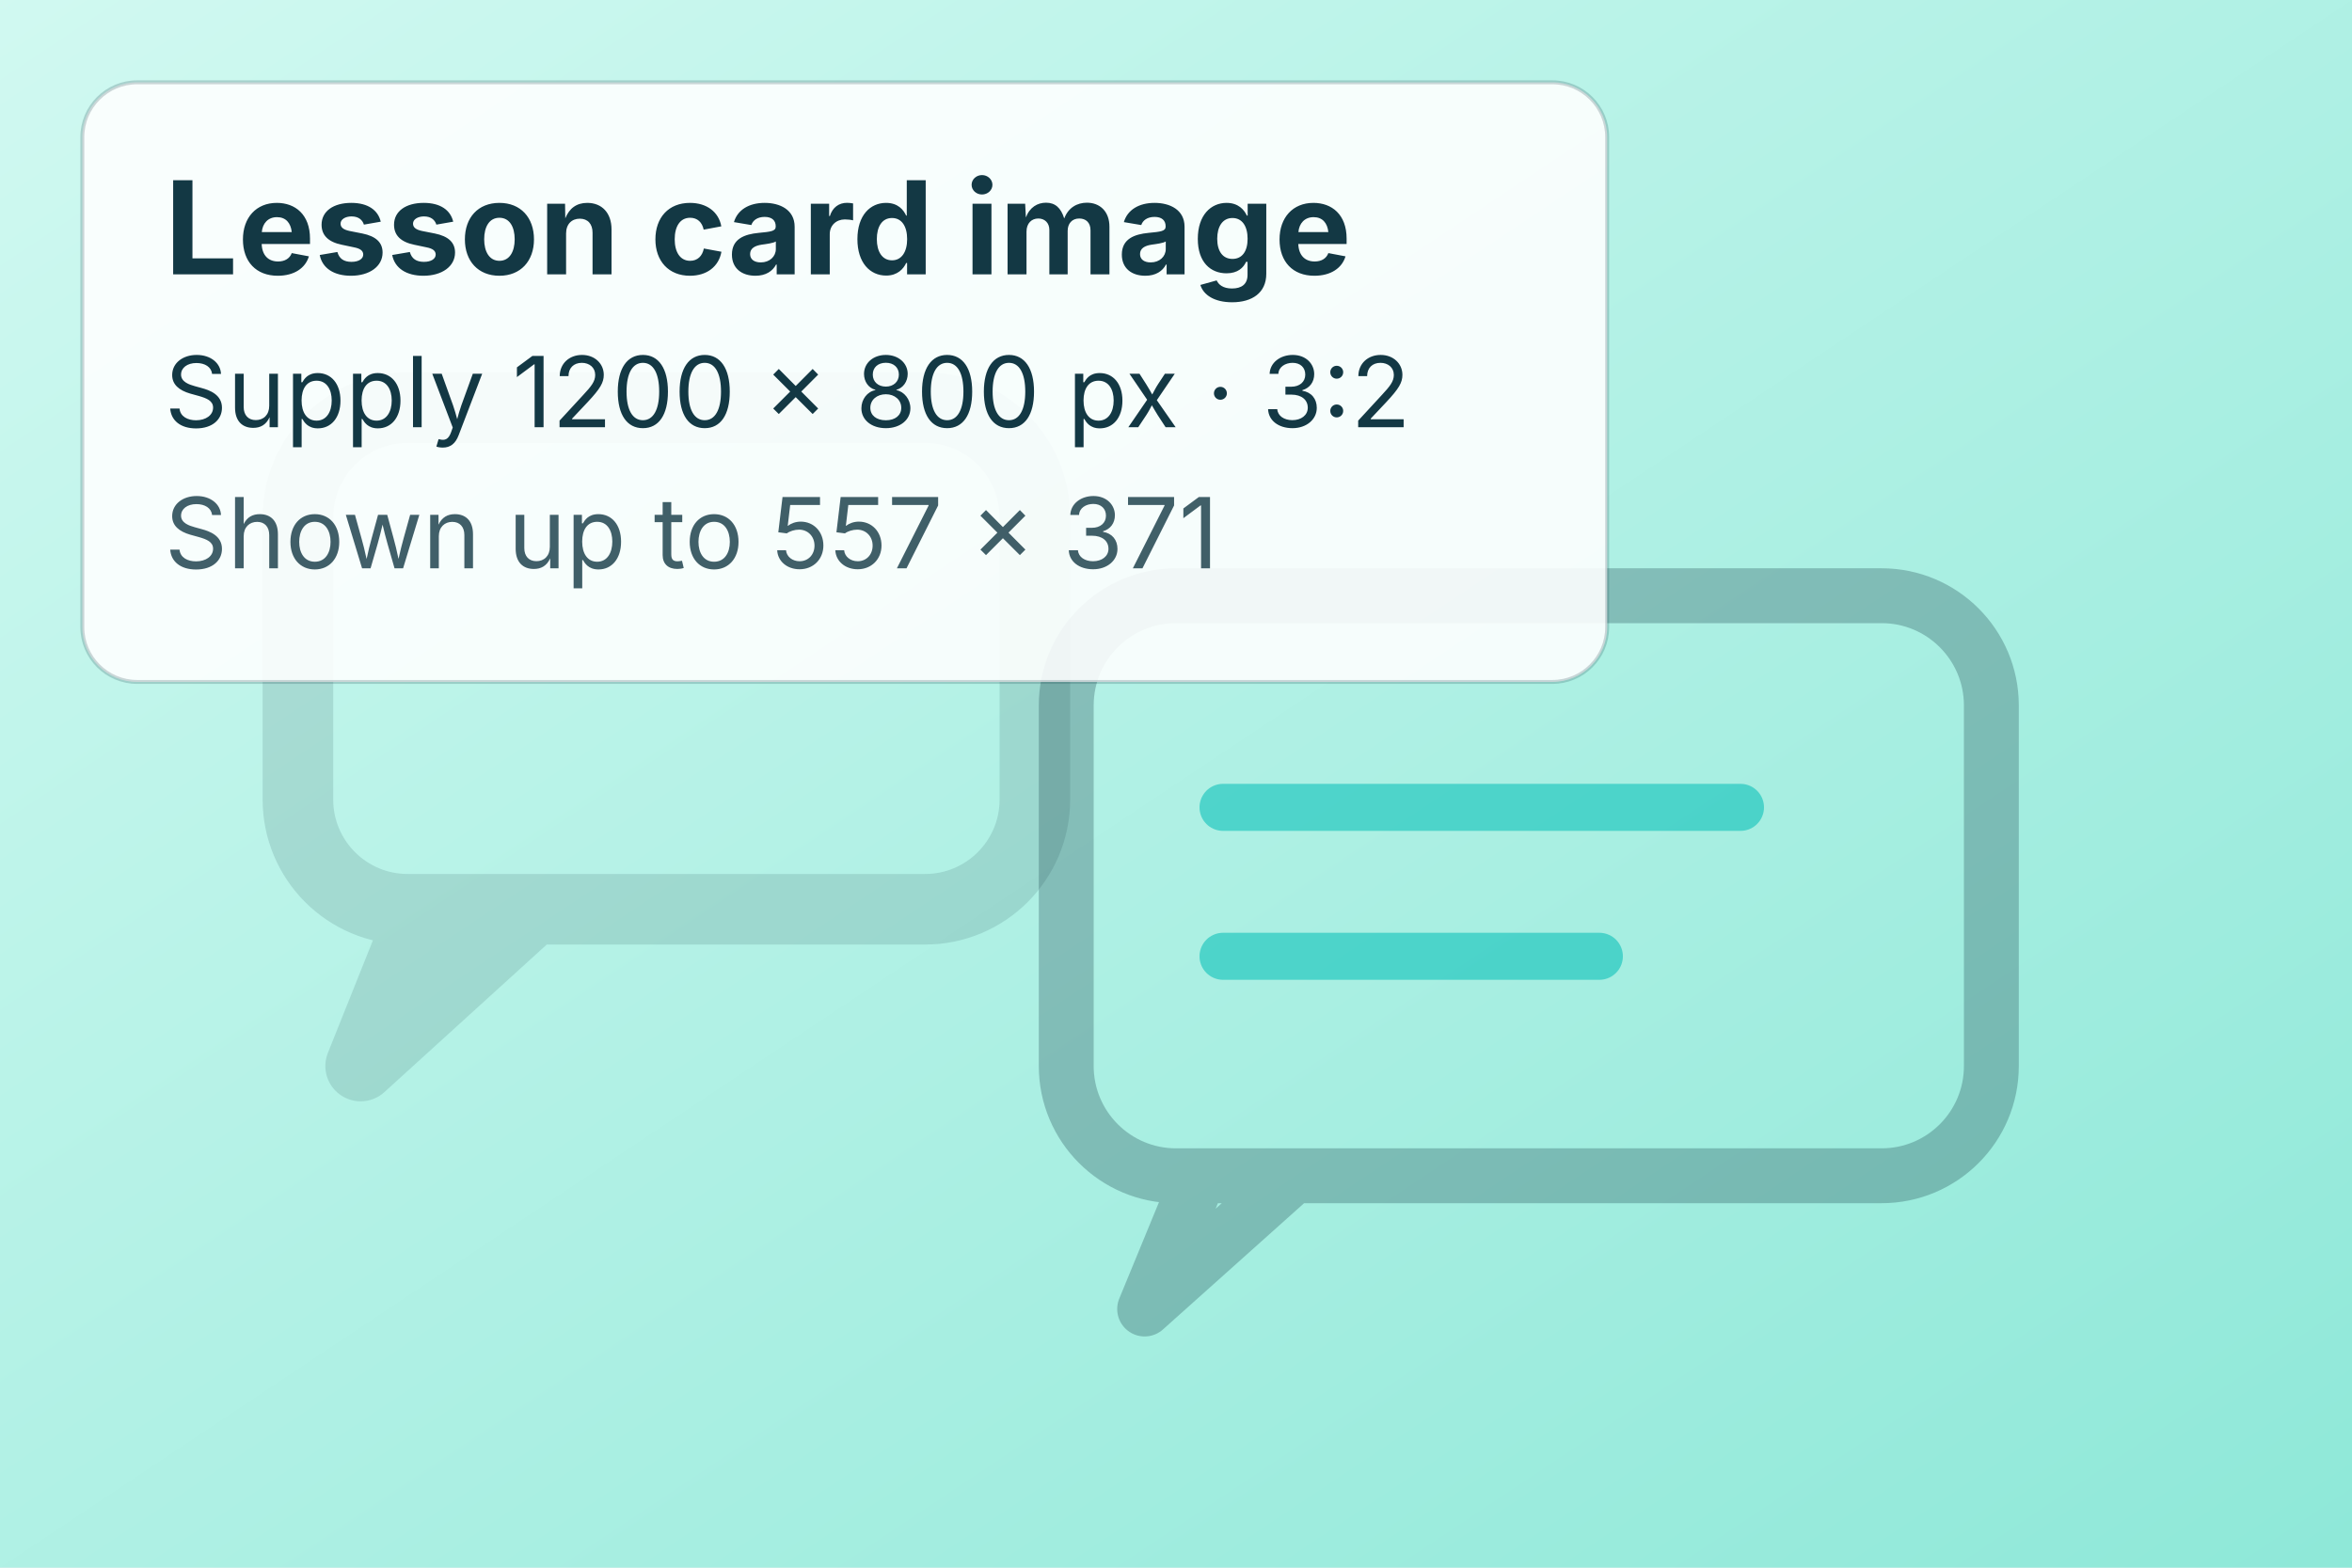
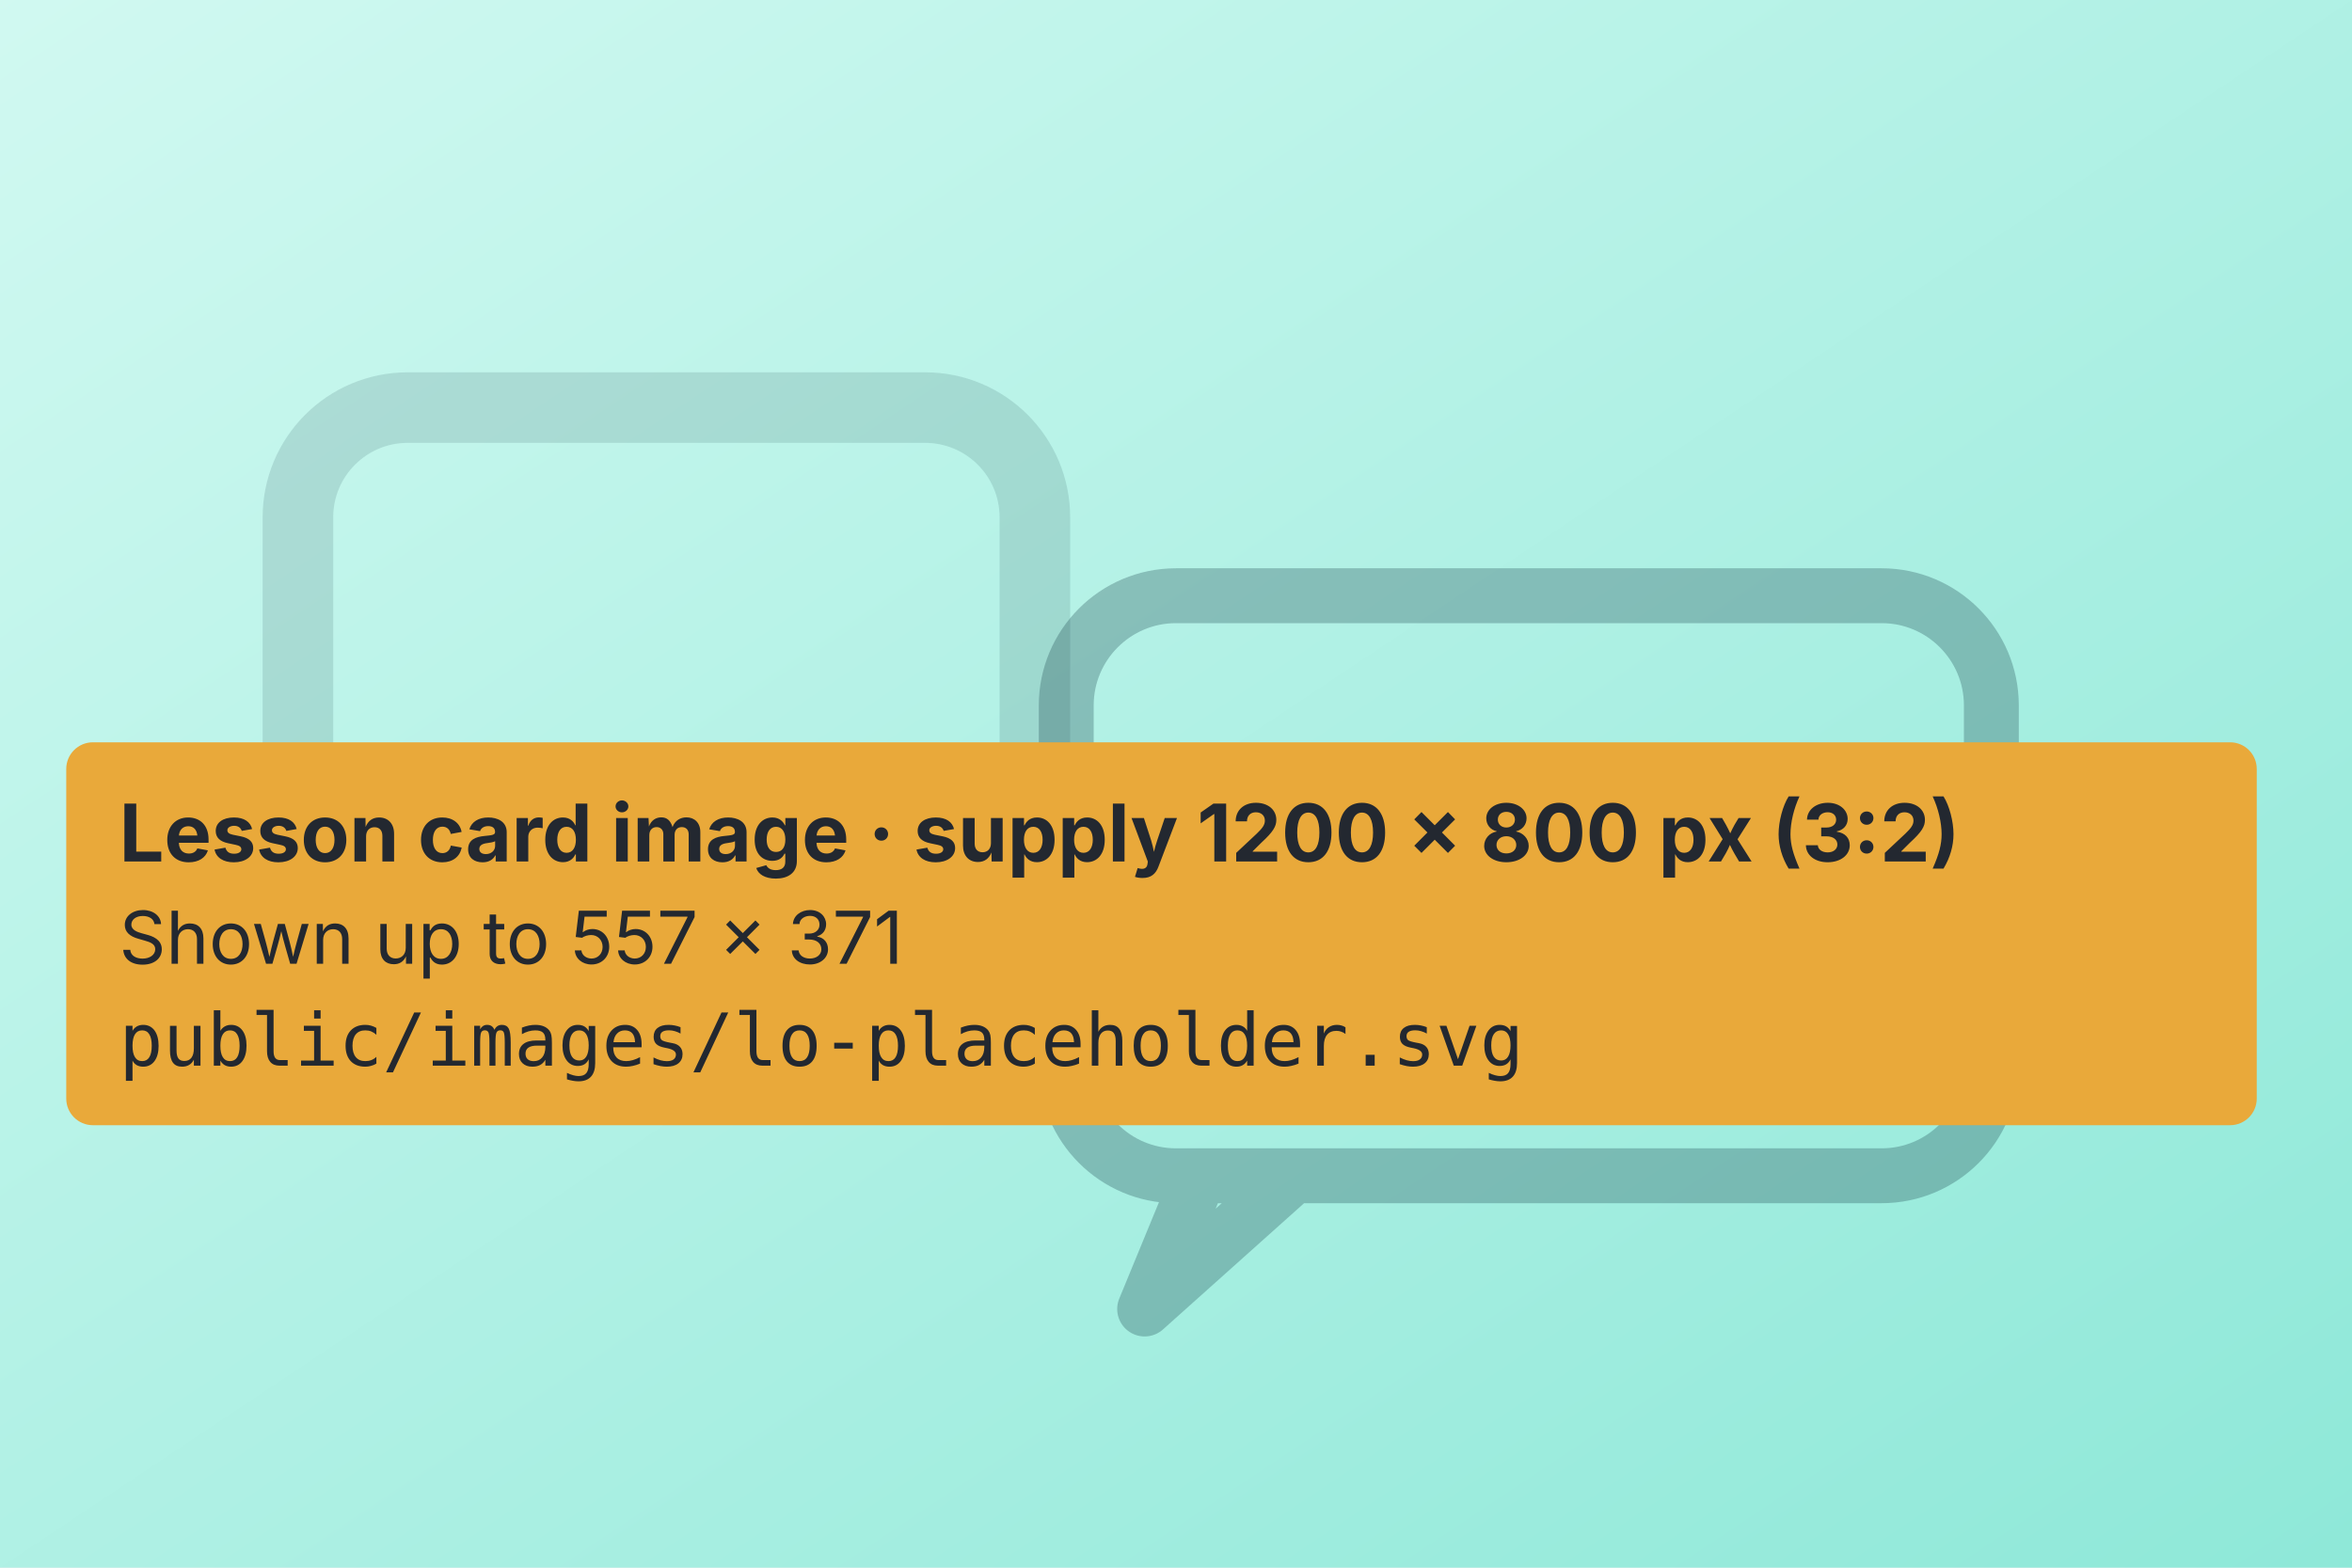
<svg xmlns="http://www.w3.org/2000/svg" viewBox="0 0 600 400" width="600" height="400" role="presentation" aria-hidden="true">
  <defs>
    <linearGradient id="lo-placeholder-bg" x1="0" y1="0" x2="1" y2="1">
      <stop offset="0" stop-color="#d1f9f1" />
      <stop offset="1" stop-color="#8ee8d8" />
    </linearGradient>
  </defs>
  <rect width="600" height="400" fill="url(#lo-placeholder-bg)" />
  <g fill="none" stroke="#133844" stroke-linecap="round" stroke-linejoin="round">
    <g opacity="0.14" stroke-width="18">
      <path d="M104 232h132a28 28 0 0 0 28-28v-72a28 28 0 0 0-28-28H104a28 28 0 0 0-28 28v72a28 28 0 0 0 28 28h4l-16 40 44-40" />
    </g>
    <g opacity="0.28" stroke-width="14">
      <path d="M300 300h180a28 28 0 0 0 28-28v-92a28 28 0 0 0-28-28H300a28 28 0 0 0-28 28v92a28 28 0 0 0 28 28h6l-14 34 38-34" />
    </g>
  </g>
  <g stroke="#00bdb6" stroke-linecap="round" stroke-width="12" opacity="0.55">
    <path d="M312 206h132" />
    <path d="M312 244h96" />
  </g>
-   <g font-family="system-ui, -apple-system, 'Segoe UI', sans-serif" fill="#133844">
-     <rect x="21" y="21" width="389" height="153" rx="14" fill="#ffffff" fill-opacity="0.88" stroke="#133844" stroke-opacity="0.2" />
-     <text x="42" y="70" font-size="33" font-weight="700">Lesson card image</text>
-     <text x="42" y="109" font-size="25">Supply 1200 × 800 px · 3:2</text>
-     <text x="42" y="145" font-size="25" fill-opacity="0.8">Shown up to 557 × 371</text>
+   <g data-label-position="bottom-left" font-family="system-ui, -apple-system, 'Segoe UI', sans-serif">
+     <rect x="16.9" y="189.4" width="558.8" height="97.7" rx="6.8" fill="#e9a93a" />
+     <g fill="#232830">
+       <text x="30.4" y="219.8" font-size="20.3" font-weight="700">Lesson card image · supply 1200 × 800 px (3:2)</text>
+       <text x="30.4" y="245.9" font-size="18.6">Shown up to 557 × 371</text>
+       <text x="30.4" y="271.9" font-size="18.6" font-family="ui-monospace, 'SF Mono', Menlo, monospace">public/images/lo-placeholder.svg</text>
+     </g>
  </g>
</svg>
